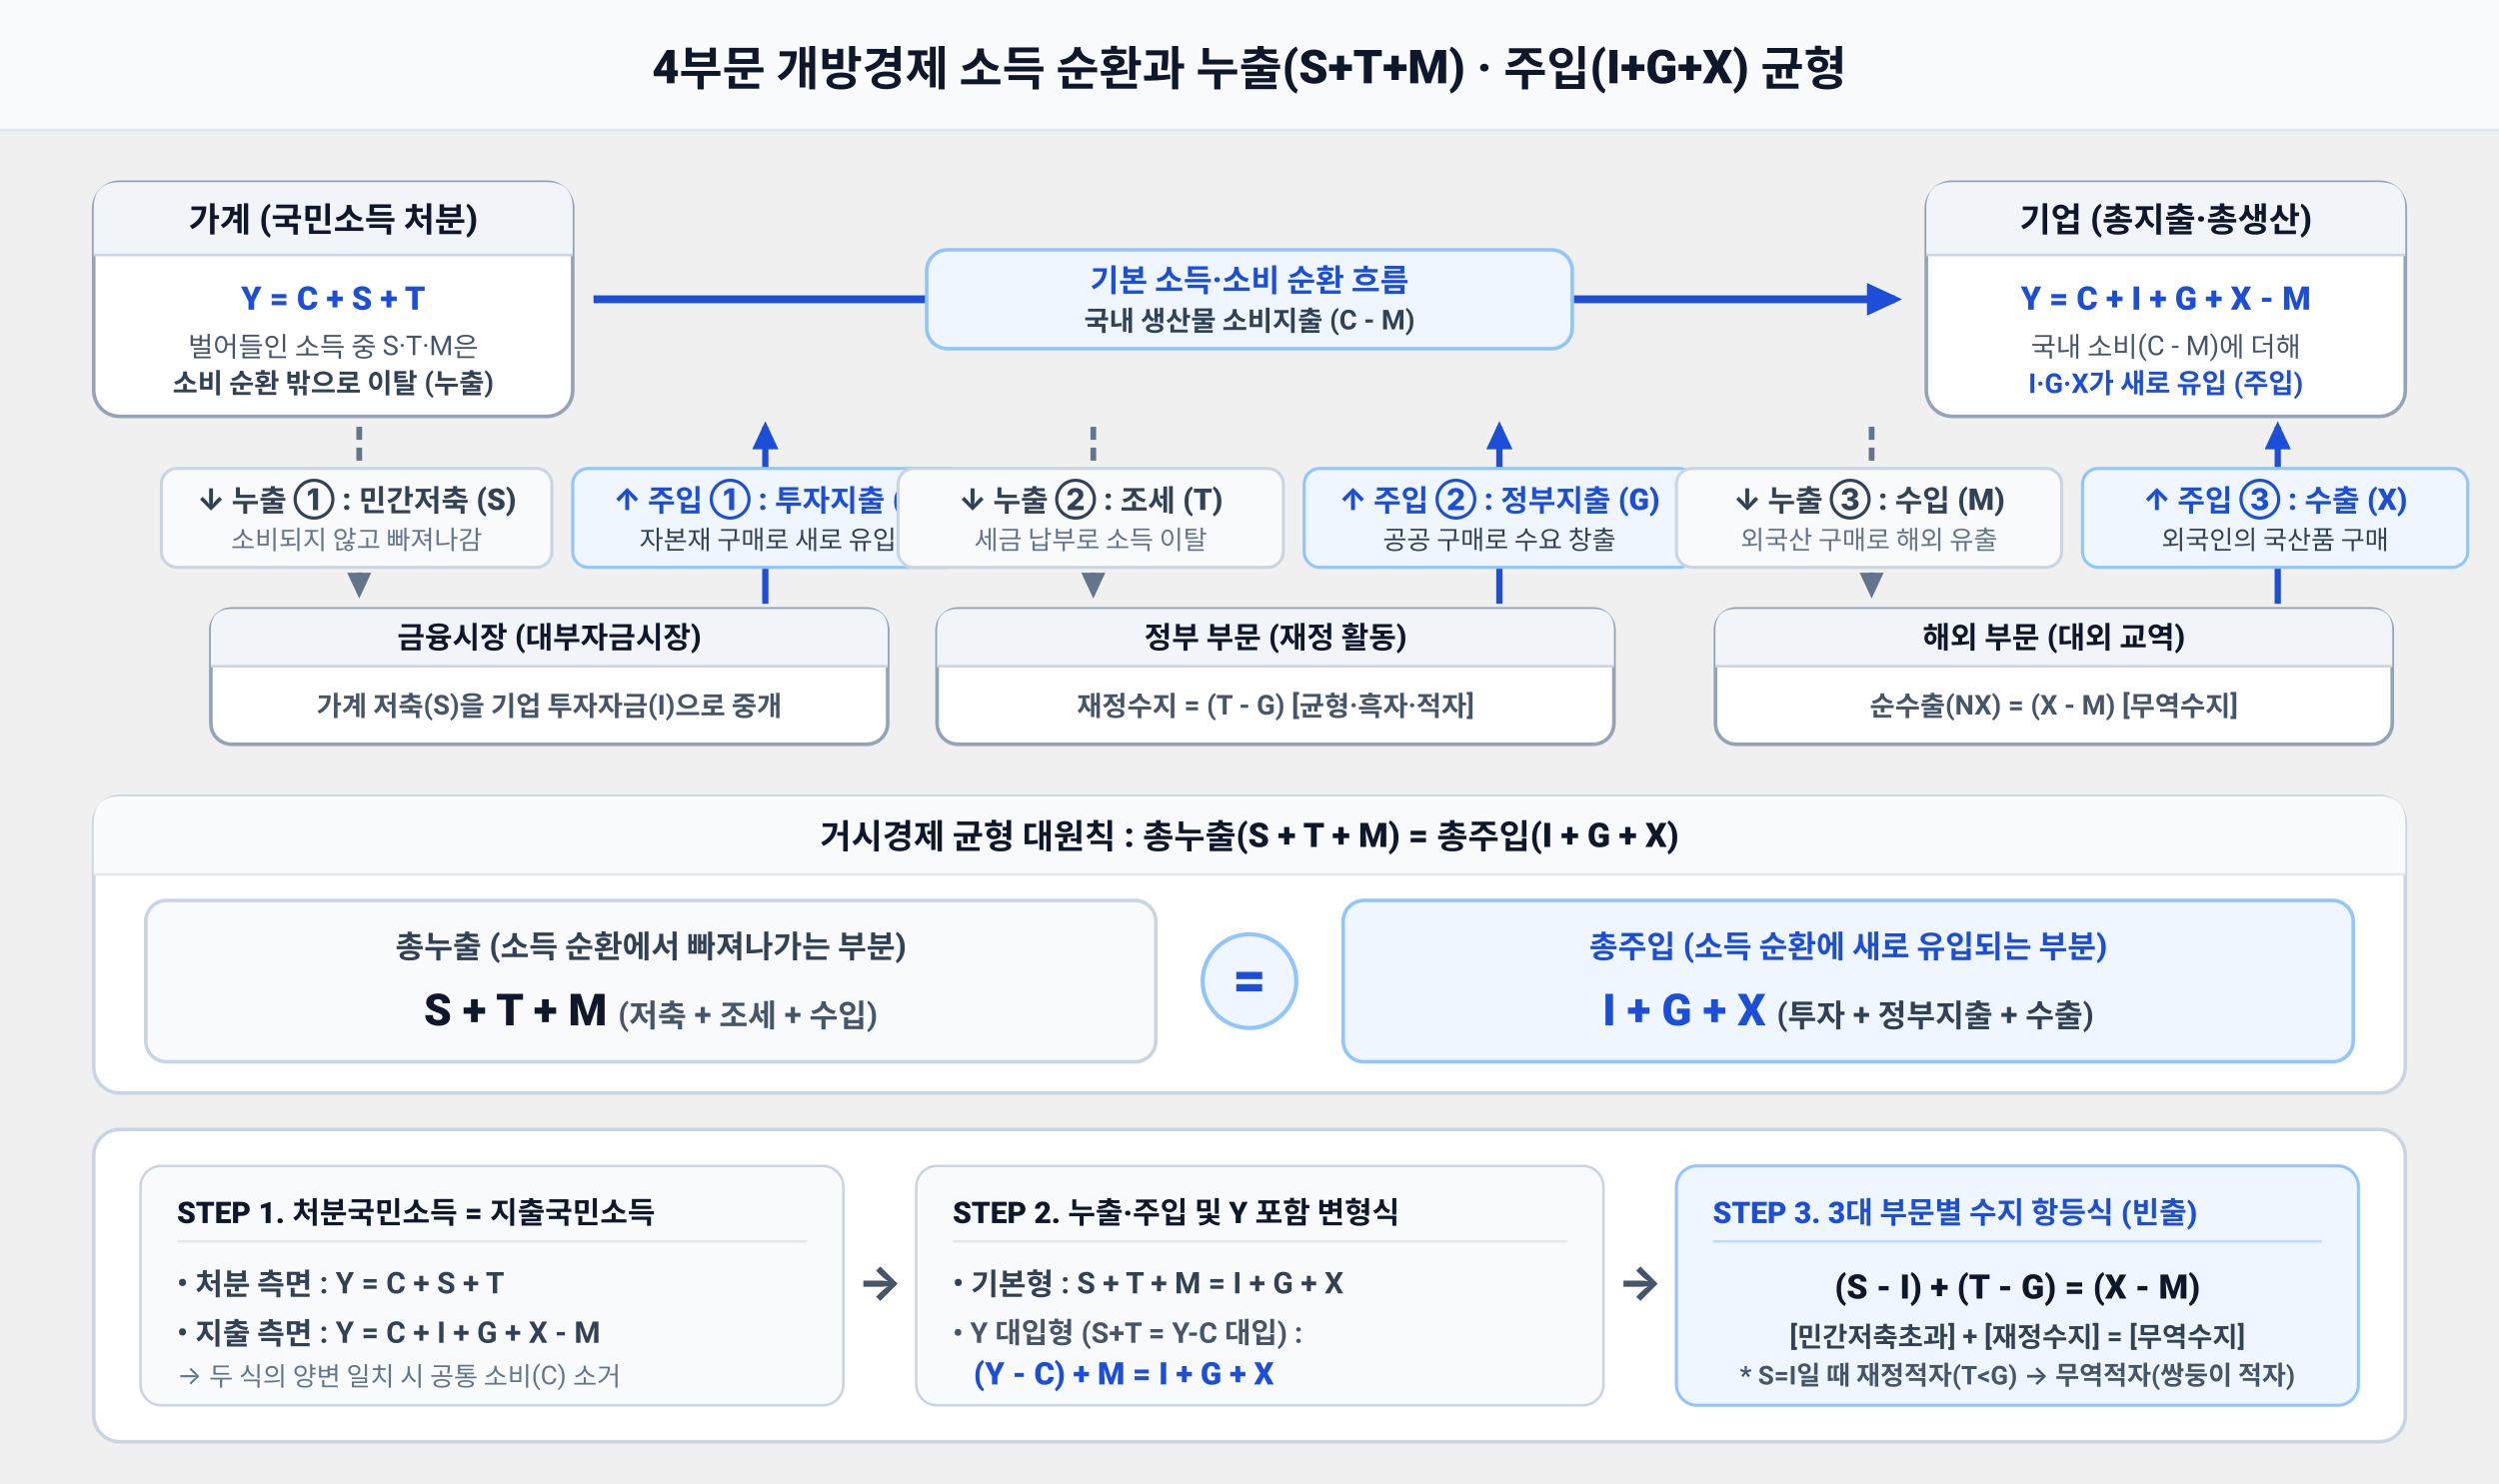
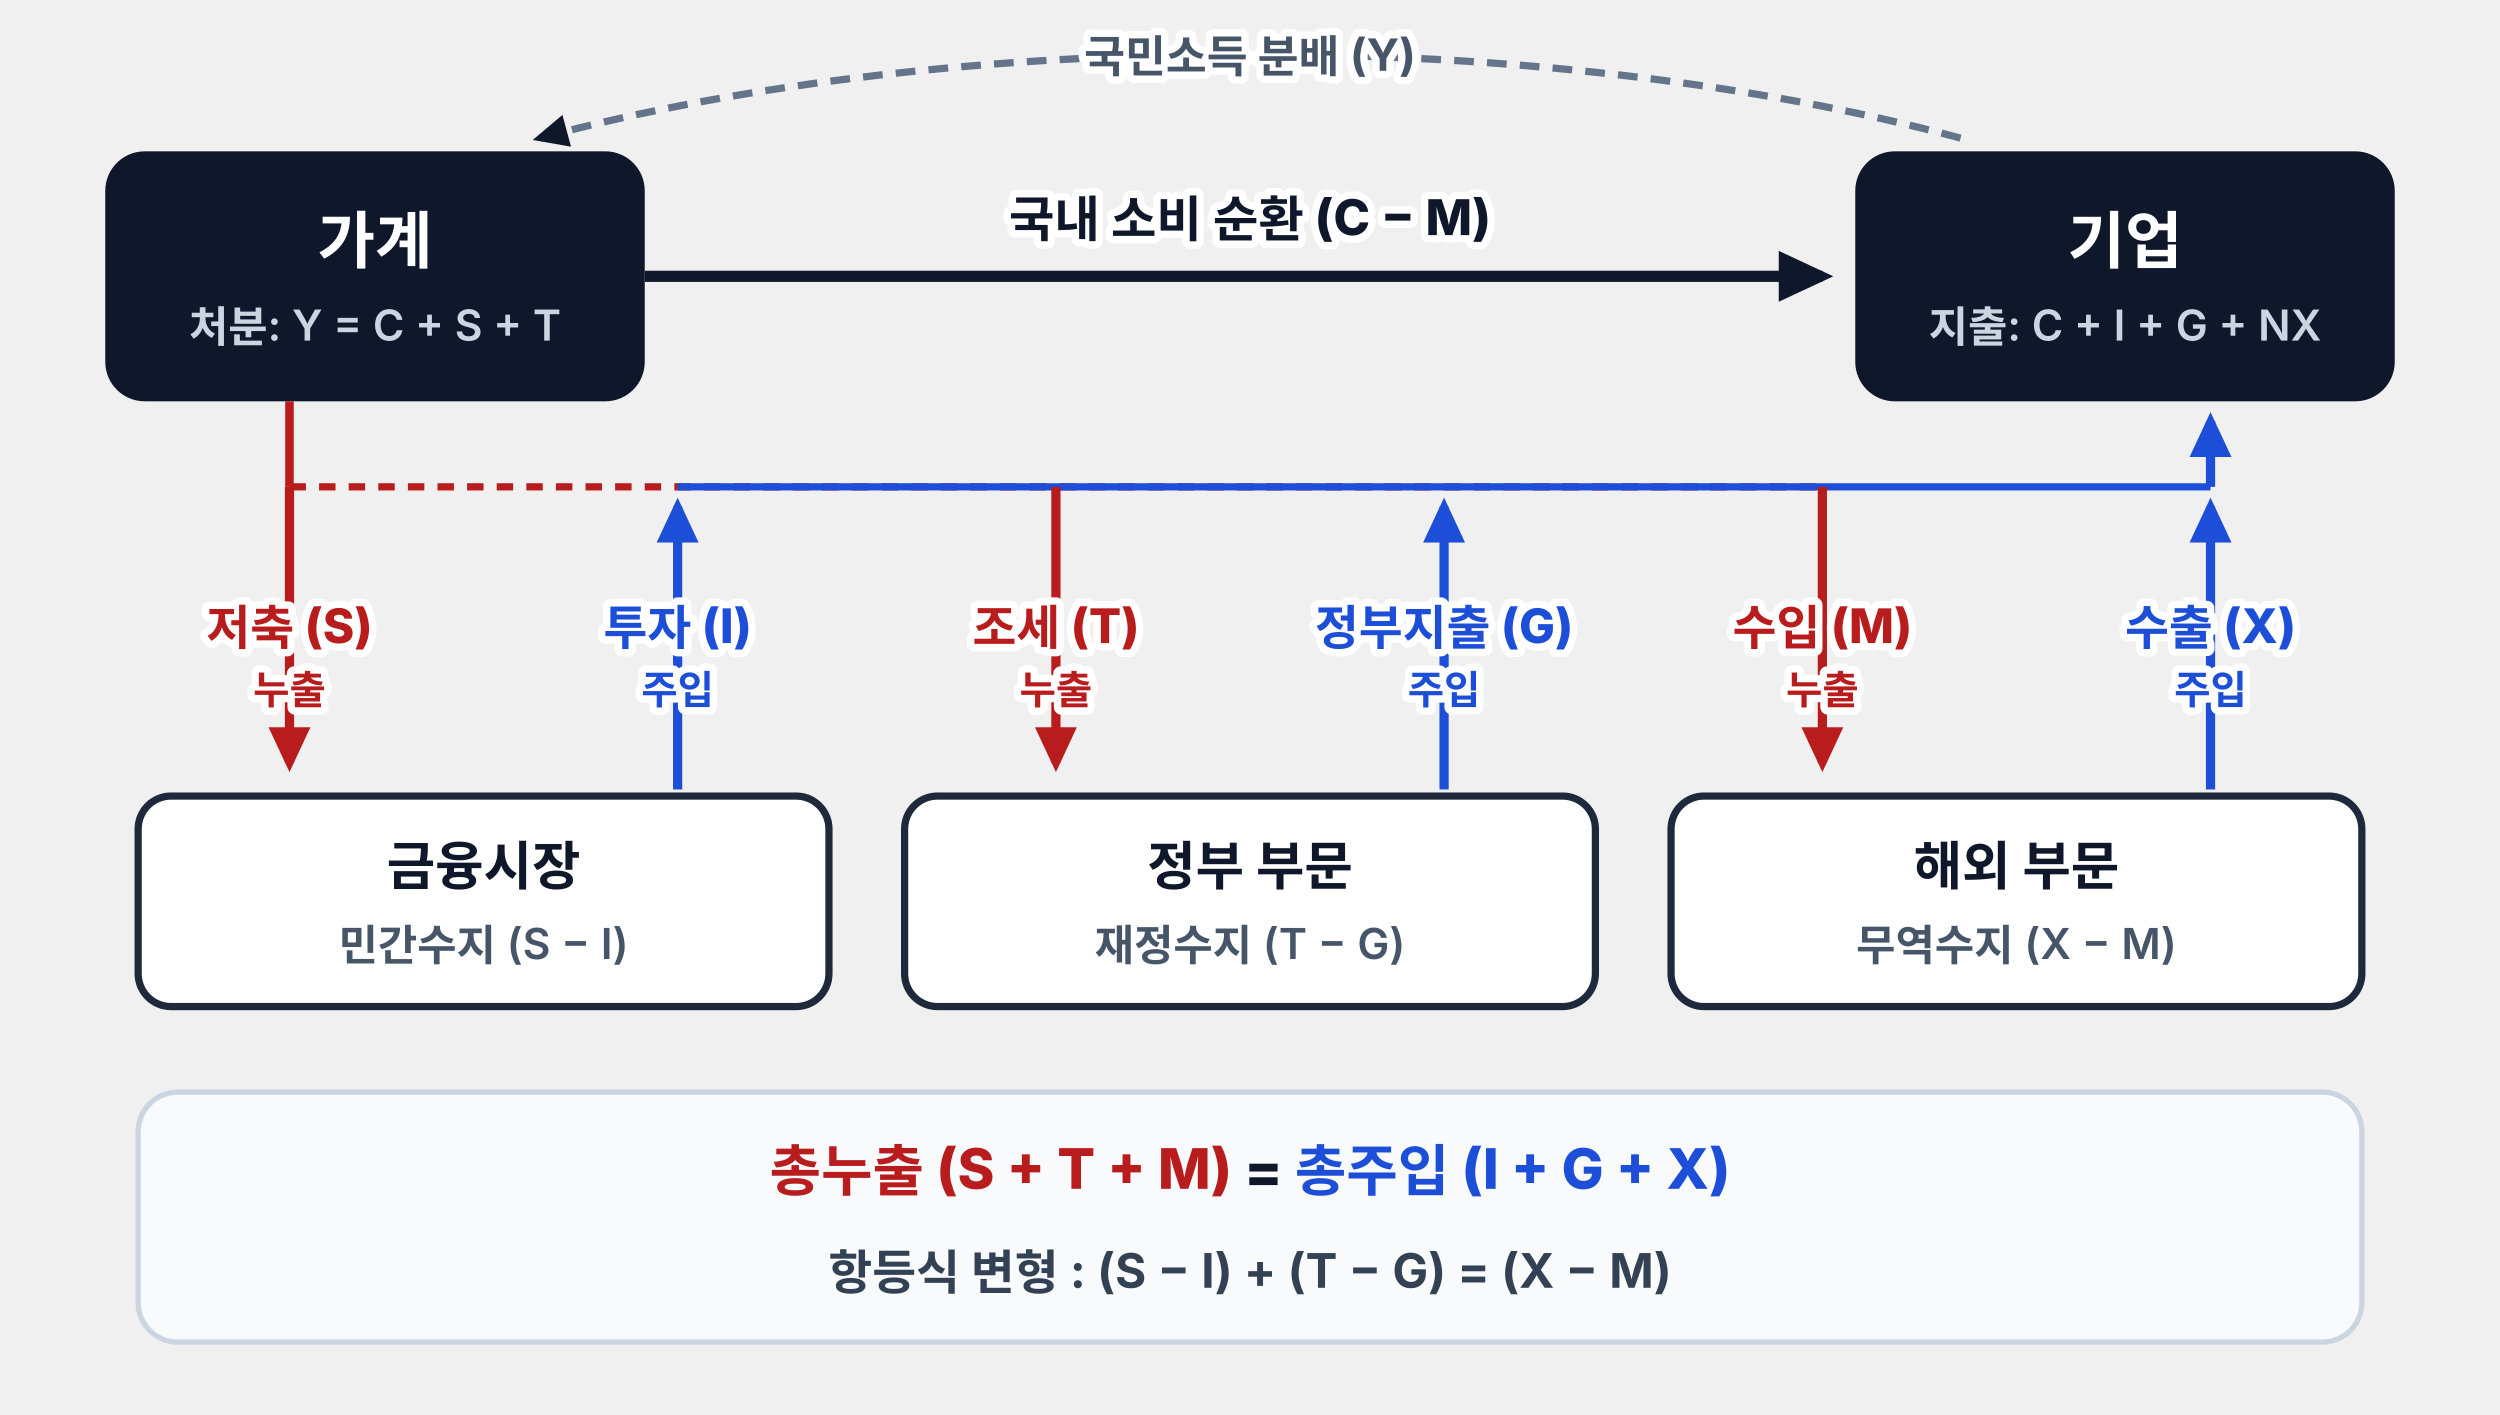
- <svg xmlns="http://www.w3.org/2000/svg" viewBox="0 0 960 570" width="100%" height="100%" style="background:#ffffff; font-family:'Pretendard', -apple-system, BlinkMacSystemFont, 'Segoe UI', Roboto, sans-serif;">
+ <svg xmlns="http://www.w3.org/2000/svg" viewBox="0 0 760 430" width="1140" height="645" style="background:#ffffff; font-family:'Pretendard', -apple-system, BlinkMacSystemFont, 'Apple SD Gothic Neo', sans-serif;">
  <defs>
-     <marker id="arr-core" viewBox="0 0 10 10" refX="7" refY="5" markerWidth="6" markerHeight="6" orient="auto">
-       <path d="M 1 1.5 L 8.5 5 L 1 8.5 z" fill="#1d4ed8" />
+     <style>
+       .halo { paint-order: stroke; stroke: #ffffff; stroke-width: 4.5px; stroke-linejoin: round; }
+     </style>
+     <marker id="arr-dark" viewBox="0 0 10 10" refX="7" refY="5" markerWidth="6.5" markerHeight="6.5" orient="auto">
+       <path d="M 1 1.5 L 8.5 5 L 1 8.5 z" fill="#0f172a" />
    </marker>
-     <marker id="arr-leak" viewBox="0 0 10 10" refX="7" refY="5" markerWidth="6" markerHeight="6" orient="auto">
-       <path d="M 1 1.5 L 8.5 5 L 1 8.5 z" fill="#64748b" />
+     <marker id="arr-leak" viewBox="0 0 10 10" refX="7" refY="5" markerWidth="6.5" markerHeight="6.5" orient="auto">
+       <path d="M 1 1.5 L 8.5 5 L 1 8.5 z" fill="#b91c1c" />
    </marker>
-     <marker id="arr-inj" viewBox="0 0 10 10" refX="7" refY="5" markerWidth="6" markerHeight="6" orient="auto">
+     <marker id="arr-inj" viewBox="0 0 10 10" refX="7" refY="5" markerWidth="6.5" markerHeight="6.5" orient="auto">
      <path d="M 1 1.5 L 8.5 5 L 1 8.5 z" fill="#1d4ed8" />
    </marker>
  </defs>
-   <rect x="0" y="0" width="960" height="50" fill="#f8fafc" />
-   <text x="480" y="32" font-size="18" font-weight="800" text-anchor="middle" fill="#0f172a">4부문 개방경제 소득 순환과 누출(S+T+M) · 주입(I+G+X) 균형</text>
-   <line x1="0" y1="50" x2="960" y2="50" stroke="#e2e8f0" stroke-width="1.2" />
-   <g transform="translate(36, 70)">
-     <rect x="0" y="0" width="184" height="90" rx="10" fill="#ffffff" stroke="#94a3b8" stroke-width="1.4" />
-     <path d="M 0 10 Q 0 0 10 0 L 174 0 Q 184 0 184 10 L 184 28 L 0 28 Z" fill="#f1f5f9" />
-     <line x1="0" y1="28" x2="184" y2="28" stroke="#cbd5e1" stroke-width="1" />
-     <text x="92" y="19" font-size="13" font-weight="800" fill="#0f172a" text-anchor="middle">가계 (국민소득 처분)</text>
-     <text x="92" y="49" font-size="12.5" font-weight="800" fill="#1d4ed8" text-anchor="middle">Y = C + S + T</text>
-     <text x="92" y="67" font-size="10.5" fill="#475569" text-anchor="middle">벌어들인 소득 중 S·T·M은</text>
-     <text x="92" y="81" font-size="10.5" font-weight="700" fill="#334155" text-anchor="middle">소비 순환 밖으로 이탈 (누출)</text>
-   </g>
-   <g transform="translate(740, 70)">
-     <rect x="0" y="0" width="184" height="90" rx="10" fill="#ffffff" stroke="#94a3b8" stroke-width="1.4" />
-     <path d="M 0 10 Q 0 0 10 0 L 174 0 Q 184 0 184 10 L 184 28 L 0 28 Z" fill="#f1f5f9" />
-     <line x1="0" y1="28" x2="184" y2="28" stroke="#cbd5e1" stroke-width="1" />
-     <text x="92" y="19" font-size="13" font-weight="800" fill="#0f172a" text-anchor="middle">기업 (총지출·총생산)</text>
-     <text x="92" y="49" font-size="12.5" font-weight="800" fill="#1d4ed8" text-anchor="middle">Y = C + I + G + X - M</text>
-     <text x="92" y="67" font-size="10.5" fill="#475569" text-anchor="middle">국내 소비(C - M)에 더해</text>
-     <text x="92" y="81" font-size="10.5" font-weight="700" fill="#1d4ed8" text-anchor="middle">I·G·X가 새로 유입 (주입)</text>
-   </g>
-   <g transform="translate(220, 92)">
-     <line x1="8" y1="23" x2="508" y2="23" stroke="#1d4ed8" stroke-width="3" marker-end="url(#arr-core)" />
-     <rect x="136" y="4" width="248" height="38" rx="8" fill="#eff6ff" stroke="#93c5fd" stroke-width="1.4" />
-     <text x="260" y="20" font-size="12" font-weight="800" fill="#1d4ed8" text-anchor="middle">기본 소득·소비 순환 흐름</text>
-     <text x="260" y="35" font-size="10.5" font-weight="600" fill="#334155" text-anchor="middle">국내 생산물 소비지출 (C - M)</text>
-   </g>
-   <g transform="translate(46, 176)">
-     <path d="M 92 -12 L 92 52" fill="none" stroke="#64748b" stroke-width="2.2" stroke-dasharray="5,3" marker-end="url(#arr-leak)" />
-     <rect x="16" y="4" width="150" height="38" rx="6" fill="#f8fafc" stroke="#cbd5e1" stroke-width="1.2" />
-     <text x="91" y="20" font-size="11.5" font-weight="800" fill="#334155" text-anchor="middle">↓ 누출 ① : 민간저축 (S)</text>
-     <text x="91" y="35" font-size="10" fill="#64748b" text-anchor="middle">소비되지 않고 빠져나감</text>
-     <path d="M 248 56 L 248 -12" fill="none" stroke="#1d4ed8" stroke-width="2.4" marker-end="url(#arr-inj)" />
-     <rect x="174" y="4" width="150" height="38" rx="6" fill="#eff6ff" stroke="#93c5fd" stroke-width="1.2" />
-     <text x="249" y="20" font-size="11.5" font-weight="800" fill="#1d4ed8" text-anchor="middle">↑ 주입 ① : 투자지출 (I)</text>
-     <text x="249" y="35" font-size="10" fill="#334155" text-anchor="middle">자본재 구매로 새로 유입</text>
-     <rect x="35" y="58" width="260" height="52" rx="8" fill="#ffffff" stroke="#94a3b8" stroke-width="1.4" />
-     <path d="M 35 66 Q 35 58 43 58 L 287 58 Q 295 58 295 66 L 295 80 L 35 80 Z" fill="#f1f5f9" />
-     <line x1="35" y1="80" x2="295" y2="80" stroke="#cbd5e1" stroke-width="1" />
-     <text x="165" y="73" font-size="11.5" font-weight="800" fill="#0f172a" text-anchor="middle">금융시장 (대부자금시장)</text>
-     <text x="165" y="99" font-size="10.5" font-weight="600" fill="#475569" text-anchor="middle">가계 저축(S)을 기업 투자자금(I)으로 중개</text>
-   </g>
-   <g transform="translate(345, 176)">
-     <path d="M 75 -12 L 75 52" fill="none" stroke="#64748b" stroke-width="2.2" stroke-dasharray="5,3" marker-end="url(#arr-leak)" />
-     <rect x="0" y="4" width="148" height="38" rx="6" fill="#f8fafc" stroke="#cbd5e1" stroke-width="1.2" />
-     <text x="74" y="20" font-size="11.5" font-weight="800" fill="#334155" text-anchor="middle">↓ 누출 ② : 조세 (T)</text>
-     <text x="74" y="35" font-size="10" fill="#64748b" text-anchor="middle">세금 납부로 소득 이탈</text>
-     <path d="M 231 56 L 231 -12" fill="none" stroke="#1d4ed8" stroke-width="2.4" marker-end="url(#arr-inj)" />
-     <rect x="156" y="4" width="150" height="38" rx="6" fill="#eff6ff" stroke="#93c5fd" stroke-width="1.2" />
-     <text x="231" y="20" font-size="11.5" font-weight="800" fill="#1d4ed8" text-anchor="middle">↑ 주입 ② : 정부지출 (G)</text>
-     <text x="231" y="35" font-size="10" fill="#334155" text-anchor="middle">공공 구매로 수요 창출</text>
-     <rect x="15" y="58" width="260" height="52" rx="8" fill="#ffffff" stroke="#94a3b8" stroke-width="1.4" />
-     <path d="M 15 66 Q 15 58 23 58 L 267 58 Q 275 58 275 66 L 275 80 L 15 80 Z" fill="#f1f5f9" />
-     <line x1="15" y1="80" x2="275" y2="80" stroke="#cbd5e1" stroke-width="1" />
-     <text x="145" y="73" font-size="11.5" font-weight="800" fill="#0f172a" text-anchor="middle">정부 부문 (재정 활동)</text>
-     <text x="145" y="99" font-size="10.5" font-weight="600" fill="#475569" text-anchor="middle">재정수지 = (T - G) [균형·흑자·적자]</text>
-   </g>
-   <g transform="translate(644, 176)">
-     <path d="M 75 -12 L 75 52" fill="none" stroke="#64748b" stroke-width="2.2" stroke-dasharray="5,3" marker-end="url(#arr-leak)" />
-     <rect x="0" y="4" width="148" height="38" rx="6" fill="#f8fafc" stroke="#cbd5e1" stroke-width="1.2" />
-     <text x="74" y="20" font-size="11.5" font-weight="800" fill="#334155" text-anchor="middle">↓ 누출 ③ : 수입 (M)</text>
-     <text x="74" y="35" font-size="10" fill="#64748b" text-anchor="middle">외국산 구매로 해외 유출</text>
-     <path d="M 231 56 L 231 -12" fill="none" stroke="#1d4ed8" stroke-width="2.4" marker-end="url(#arr-inj)" />
-     <rect x="156" y="4" width="148" height="38" rx="6" fill="#eff6ff" stroke="#93c5fd" stroke-width="1.2" />
-     <text x="230" y="20" font-size="11.5" font-weight="800" fill="#1d4ed8" text-anchor="middle">↑ 주입 ③ : 수출 (X)</text>
-     <text x="230" y="35" font-size="10" fill="#334155" text-anchor="middle">외국인의 국산품 구매</text>
-     <rect x="15" y="58" width="260" height="52" rx="8" fill="#ffffff" stroke="#94a3b8" stroke-width="1.4" />
-     <path d="M 15 66 Q 15 58 23 58 L 267 58 Q 275 58 275 66 L 275 80 L 15 80 Z" fill="#f1f5f9" />
-     <line x1="15" y1="80" x2="275" y2="80" stroke="#cbd5e1" stroke-width="1" />
-     <text x="145" y="73" font-size="11.5" font-weight="800" fill="#0f172a" text-anchor="middle">해외 부문 (대외 교역)</text>
-     <text x="145" y="99" font-size="10.5" font-weight="600" fill="#475569" text-anchor="middle">순수출(NX) = (X - M) [무역수지]</text>
-   </g>
-   <g transform="translate(36, 306)">
-     <rect x="0" y="0" width="888" height="114" rx="10" fill="#ffffff" stroke="#cbd5e1" stroke-width="1.4" />
-     <path d="M 0 10 Q 0 0 10 0 L 878 0 Q 888 0 888 10 L 888 30 L 0 30 Z" fill="#f8fafc" />
-     <line x1="0" y1="30" x2="888" y2="30" stroke="#e2e8f0" stroke-width="1" />
-     <text x="444" y="20" font-size="13" font-weight="800" fill="#0f172a" text-anchor="middle">거시경제 균형 대원칙 : 총누출(S + T + M) = 총주입(I + G + X)</text>
-     <g transform="translate(20, 40)">
-       <rect x="0" y="0" width="388" height="62" rx="8" fill="#f8fafc" stroke="#cbd5e1" stroke-width="1.4" />
-       <text x="194" y="22" font-size="12" font-weight="800" fill="#334155" text-anchor="middle">총누출 (소득 순환에서 빠져나가는 부분)</text>
-       <text x="194" y="48" font-size="17" font-weight="800" fill="#0f172a" text-anchor="middle">S + T + M <tspan font-size="12" font-weight="600" fill="#475569">(저축 + 조세 + 수입)</tspan>
-       </text>
-     </g>
-     <circle cx="444" cy="71" r="18" fill="#eff6ff" stroke="#93c5fd" stroke-width="1.6" />
-     <text x="444" y="78" font-size="22" font-weight="800" fill="#1d4ed8" text-anchor="middle">=</text>
-     <g transform="translate(480, 40)">
-       <rect x="0" y="0" width="388" height="62" rx="8" fill="#eff6ff" stroke="#93c5fd" stroke-width="1.4" />
-       <text x="194" y="22" font-size="12" font-weight="800" fill="#1d4ed8" text-anchor="middle">총주입 (소득 순환에 새로 유입되는 부분)</text>
-       <text x="194" y="48" font-size="17" font-weight="800" fill="#1d4ed8" text-anchor="middle">I + G + X <tspan font-size="12" font-weight="600" fill="#334155">(투자 + 정부지출 + 수출)</tspan>
-       </text>
-     </g>
-   </g>
-   <g transform="translate(36, 434)">
-     <rect x="0" y="0" width="888" height="120" rx="10" fill="#ffffff" stroke="#cbd5e1" stroke-width="1.4" />
-     <g transform="translate(18, 14)">
-       <rect x="0" y="0" width="270" height="92" rx="8" fill="#f8fafc" stroke="#cbd5e1" stroke-width="1" />
-       <text x="14" y="22" font-size="11.5" font-weight="800" fill="#0f172a">STEP 1. 처분국민소득 = 지출국민소득</text>
-       <line x1="14" y1="29" x2="256" y2="29" stroke="#e2e8f0" stroke-width="1" />
-       <text x="14" y="49" font-size="11.5" font-weight="700" fill="#334155">• 처분 측면 : Y = C + S + T</text>
-       <text x="14" y="68" font-size="11.5" font-weight="700" fill="#334155">• 지출 측면 : Y = C + I + G + X - M</text>
-       <text x="14" y="84" font-size="10" fill="#64748b">→ 두 식의 양변 일치 시 공통 소비(C) 소거</text>
-     </g>
-     <text x="302" y="65" font-size="18" font-weight="800" fill="#475569" text-anchor="middle">→</text>
-     <g transform="translate(316, 14)">
-       <rect x="0" y="0" width="264" height="92" rx="8" fill="#f8fafc" stroke="#cbd5e1" stroke-width="1" />
-       <text x="14" y="22" font-size="11.5" font-weight="800" fill="#0f172a">STEP 2. 누출·주입 및 Y 포함 변형식</text>
-       <line x1="14" y1="29" x2="250" y2="29" stroke="#e2e8f0" stroke-width="1" />
-       <text x="14" y="49" font-size="11.5" font-weight="700" fill="#334155">• 기본형 : S + T + M = I + G + X</text>
-       <text x="14" y="68" font-size="11" font-weight="700" fill="#475569">• Y 대입형 (S+T = Y-C 대입) :</text>
-       <text x="22" y="84" font-size="12" font-weight="800" fill="#1d4ed8">(Y - C) + M = I + G + X</text>
-     </g>
-     <text x="594" y="65" font-size="18" font-weight="800" fill="#475569" text-anchor="middle">→</text>
-     <g transform="translate(608, 14)">
-       <rect x="0" y="0" width="262" height="92" rx="8" fill="#eff6ff" stroke="#93c5fd" stroke-width="1.2" />
-       <text x="14" y="22" font-size="11.5" font-weight="800" fill="#1d4ed8">STEP 3. 3대 부문별 수지 항등식 (빈출)</text>
-       <line x1="14" y1="29" x2="248" y2="29" stroke="#bfdbfe" stroke-width="1" />
-       <text x="131" y="51" font-size="13" font-weight="800" fill="#0f172a" text-anchor="middle">(S - I) + (T - G) = (X - M)</text>
-       <text x="131" y="69" font-size="10.5" font-weight="700" fill="#334155" text-anchor="middle">[민간저축초과] + [재정수지] = [무역수지]</text>
-       <text x="131" y="84" font-size="10" font-weight="600" fill="#475569" text-anchor="middle">* S=I일 때 재정적자(T&lt;G) → 무역적자(쌍둥이 적자)</text>
-     </g>
-   </g>
+   <path d="M 596 42 C 470 8, 290 8, 164 42" fill="none" stroke="#64748b" stroke-width="2.2" stroke-dasharray="6,4" marker-end="url(#arr-dark)" />
+   <text x="380" y="22" font-size="13.5" font-weight="700" fill="#475569" text-anchor="middle" class="halo">국민소득 분배 (Y)</text>
+   <line x1="196" y1="84" x2="554" y2="84" stroke="#0f172a" stroke-width="3.4" marker-end="url(#arr-dark)" />
+   <text x="380" y="72" font-size="15" font-weight="800" fill="#0f172a" text-anchor="middle" class="halo">국내 소비 순환 (C − M)</text>
+   <rect x="32" y="46" width="164" height="76" rx="12" fill="#0f172a" />
+   <text x="114" y="80" font-size="19" font-weight="800" fill="#ffffff" text-anchor="middle">가계</text>
+   <text x="114" y="104" font-size="13" font-weight="600" fill="#cbd5e1" text-anchor="middle">처분: Y = C + S + T</text>
+   <rect x="564" y="46" width="164" height="76" rx="12" fill="#0f172a" />
+   <text x="646" y="80" font-size="19" font-weight="800" fill="#ffffff" text-anchor="middle">기업</text>
+   <text x="646" y="104" font-size="13" font-weight="600" fill="#cbd5e1" text-anchor="middle">지출: C + I + G + NX</text>
+   <line x1="88" y1="122" x2="88" y2="148" stroke="#b91c1c" stroke-width="2.6" />
+   <line x1="88" y1="148" x2="554" y2="148" stroke="#b91c1c" stroke-width="2.2" stroke-dasharray="5,4" />
+   <line x1="672" y1="148" x2="672" y2="128" stroke="#1d4ed8" stroke-width="2.8" marker-end="url(#arr-inj)" />
+   <line x1="206" y1="148" x2="672" y2="148" stroke="#1d4ed8" stroke-width="2.2" />
+   <line x1="88" y1="148" x2="88" y2="232" stroke="#b91c1c" stroke-width="2.8" marker-end="url(#arr-leak)" />
+   <text x="88" y="196" font-size="14.5" font-weight="800" fill="#b91c1c" text-anchor="middle" class="halo">저축 (S)</text>
+   <text x="88" y="214" font-size="12" font-weight="700" fill="#b91c1c" text-anchor="middle" class="halo">누출</text>
+   <line x1="206" y1="240" x2="206" y2="154" stroke="#1d4ed8" stroke-width="2.8" marker-end="url(#arr-inj)" />
+   <text x="206" y="196" font-size="14.5" font-weight="800" fill="#1d4ed8" text-anchor="middle" class="halo">투자 (I)</text>
+   <text x="206" y="214" font-size="12" font-weight="700" fill="#1d4ed8" text-anchor="middle" class="halo">주입</text>
+   <rect x="42" y="242" width="210" height="64" rx="10" fill="#ffffff" stroke="#1e293b" stroke-width="2.2" />
+   <text x="147" y="269" font-size="16" font-weight="800" fill="#0f172a" text-anchor="middle">금융시장</text>
+   <text x="147" y="292" font-size="13" font-weight="600" fill="#475569" text-anchor="middle">민간수지 (S − I)</text>
+   <line x1="321" y1="148" x2="321" y2="232" stroke="#b91c1c" stroke-width="2.8" marker-end="url(#arr-leak)" />
+   <text x="321" y="196" font-size="14.5" font-weight="800" fill="#b91c1c" text-anchor="middle" class="halo">조세 (T)</text>
+   <text x="321" y="214" font-size="12" font-weight="700" fill="#b91c1c" text-anchor="middle" class="halo">누출</text>
+   <line x1="439" y1="240" x2="439" y2="154" stroke="#1d4ed8" stroke-width="2.8" marker-end="url(#arr-inj)" />
+   <text x="439" y="196" font-size="14.5" font-weight="800" fill="#1d4ed8" text-anchor="middle" class="halo">정부지출 (G)</text>
+   <text x="439" y="214" font-size="12" font-weight="700" fill="#1d4ed8" text-anchor="middle" class="halo">주입</text>
+   <rect x="275" y="242" width="210" height="64" rx="10" fill="#ffffff" stroke="#1e293b" stroke-width="2.2" />
+   <text x="380" y="269" font-size="16" font-weight="800" fill="#0f172a" text-anchor="middle">정부 부문</text>
+   <text x="380" y="292" font-size="13" font-weight="600" fill="#475569" text-anchor="middle">재정수지 (T − G)</text>
+   <line x1="554" y1="148" x2="554" y2="232" stroke="#b91c1c" stroke-width="2.8" marker-end="url(#arr-leak)" />
+   <text x="554" y="196" font-size="14.5" font-weight="800" fill="#b91c1c" text-anchor="middle" class="halo">수입 (M)</text>
+   <text x="554" y="214" font-size="12" font-weight="700" fill="#b91c1c" text-anchor="middle" class="halo">누출</text>
+   <line x1="672" y1="240" x2="672" y2="154" stroke="#1d4ed8" stroke-width="2.8" marker-end="url(#arr-inj)" />
+   <text x="672" y="196" font-size="14.5" font-weight="800" fill="#1d4ed8" text-anchor="middle" class="halo">수출 (X)</text>
+   <text x="672" y="214" font-size="12" font-weight="700" fill="#1d4ed8" text-anchor="middle" class="halo">주입</text>
+   <rect x="508" y="242" width="210" height="64" rx="10" fill="#ffffff" stroke="#1e293b" stroke-width="2.2" />
+   <text x="613" y="269" font-size="16" font-weight="800" fill="#0f172a" text-anchor="middle">해외 부문</text>
+   <text x="613" y="292" font-size="13" font-weight="600" fill="#475569" text-anchor="middle">무역수지 (X − M)</text>
+   <rect x="42" y="332" width="676" height="76" rx="12" fill="#f8fafc" stroke="#cbd5e1" stroke-width="1.6" />
+   <text x="380" y="362" font-size="17" font-weight="800" text-anchor="middle" fill="#0f172a">
+     <tspan fill="#b91c1c">총누출 (S + T + M)</tspan>  =  <tspan fill="#1d4ed8">총주입 (I + G + X)</tspan>
+   </text>
+   <text x="380" y="392" font-size="14.5" font-weight="700" text-anchor="middle" fill="#334155">
+     항등식 변형 :  (S − I) + (T − G) = (X − M)
+   </text>
</svg>
